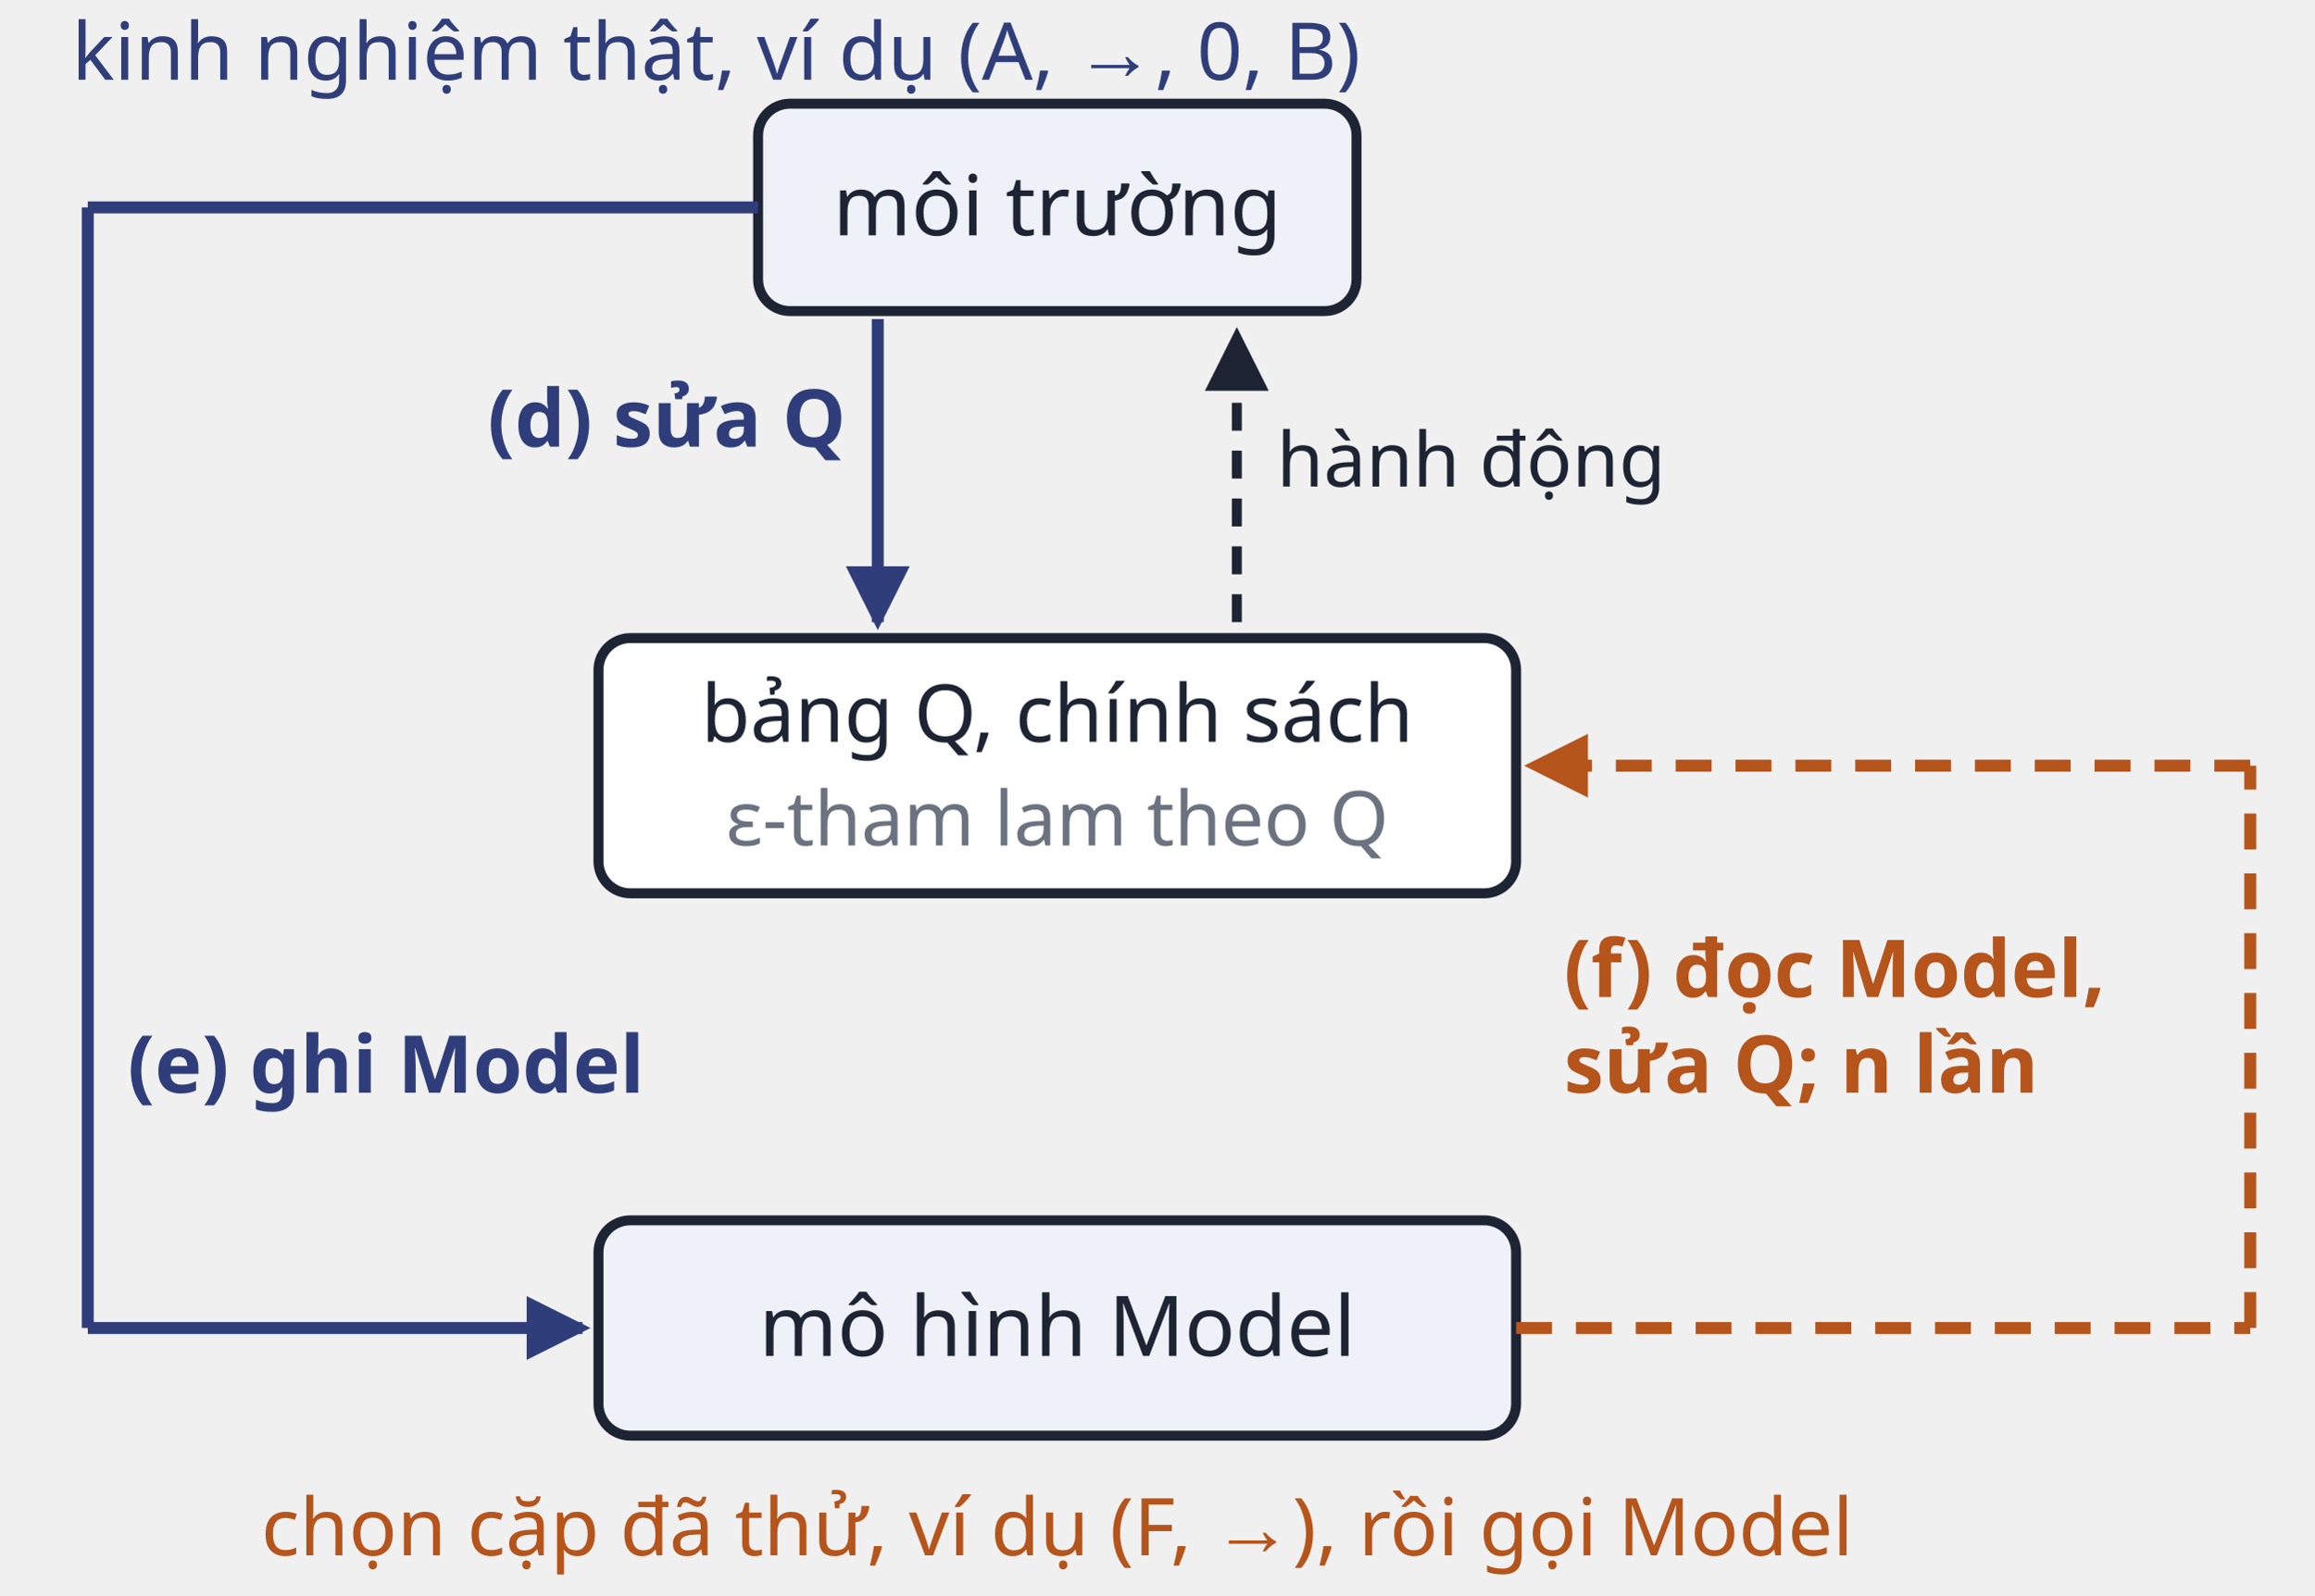
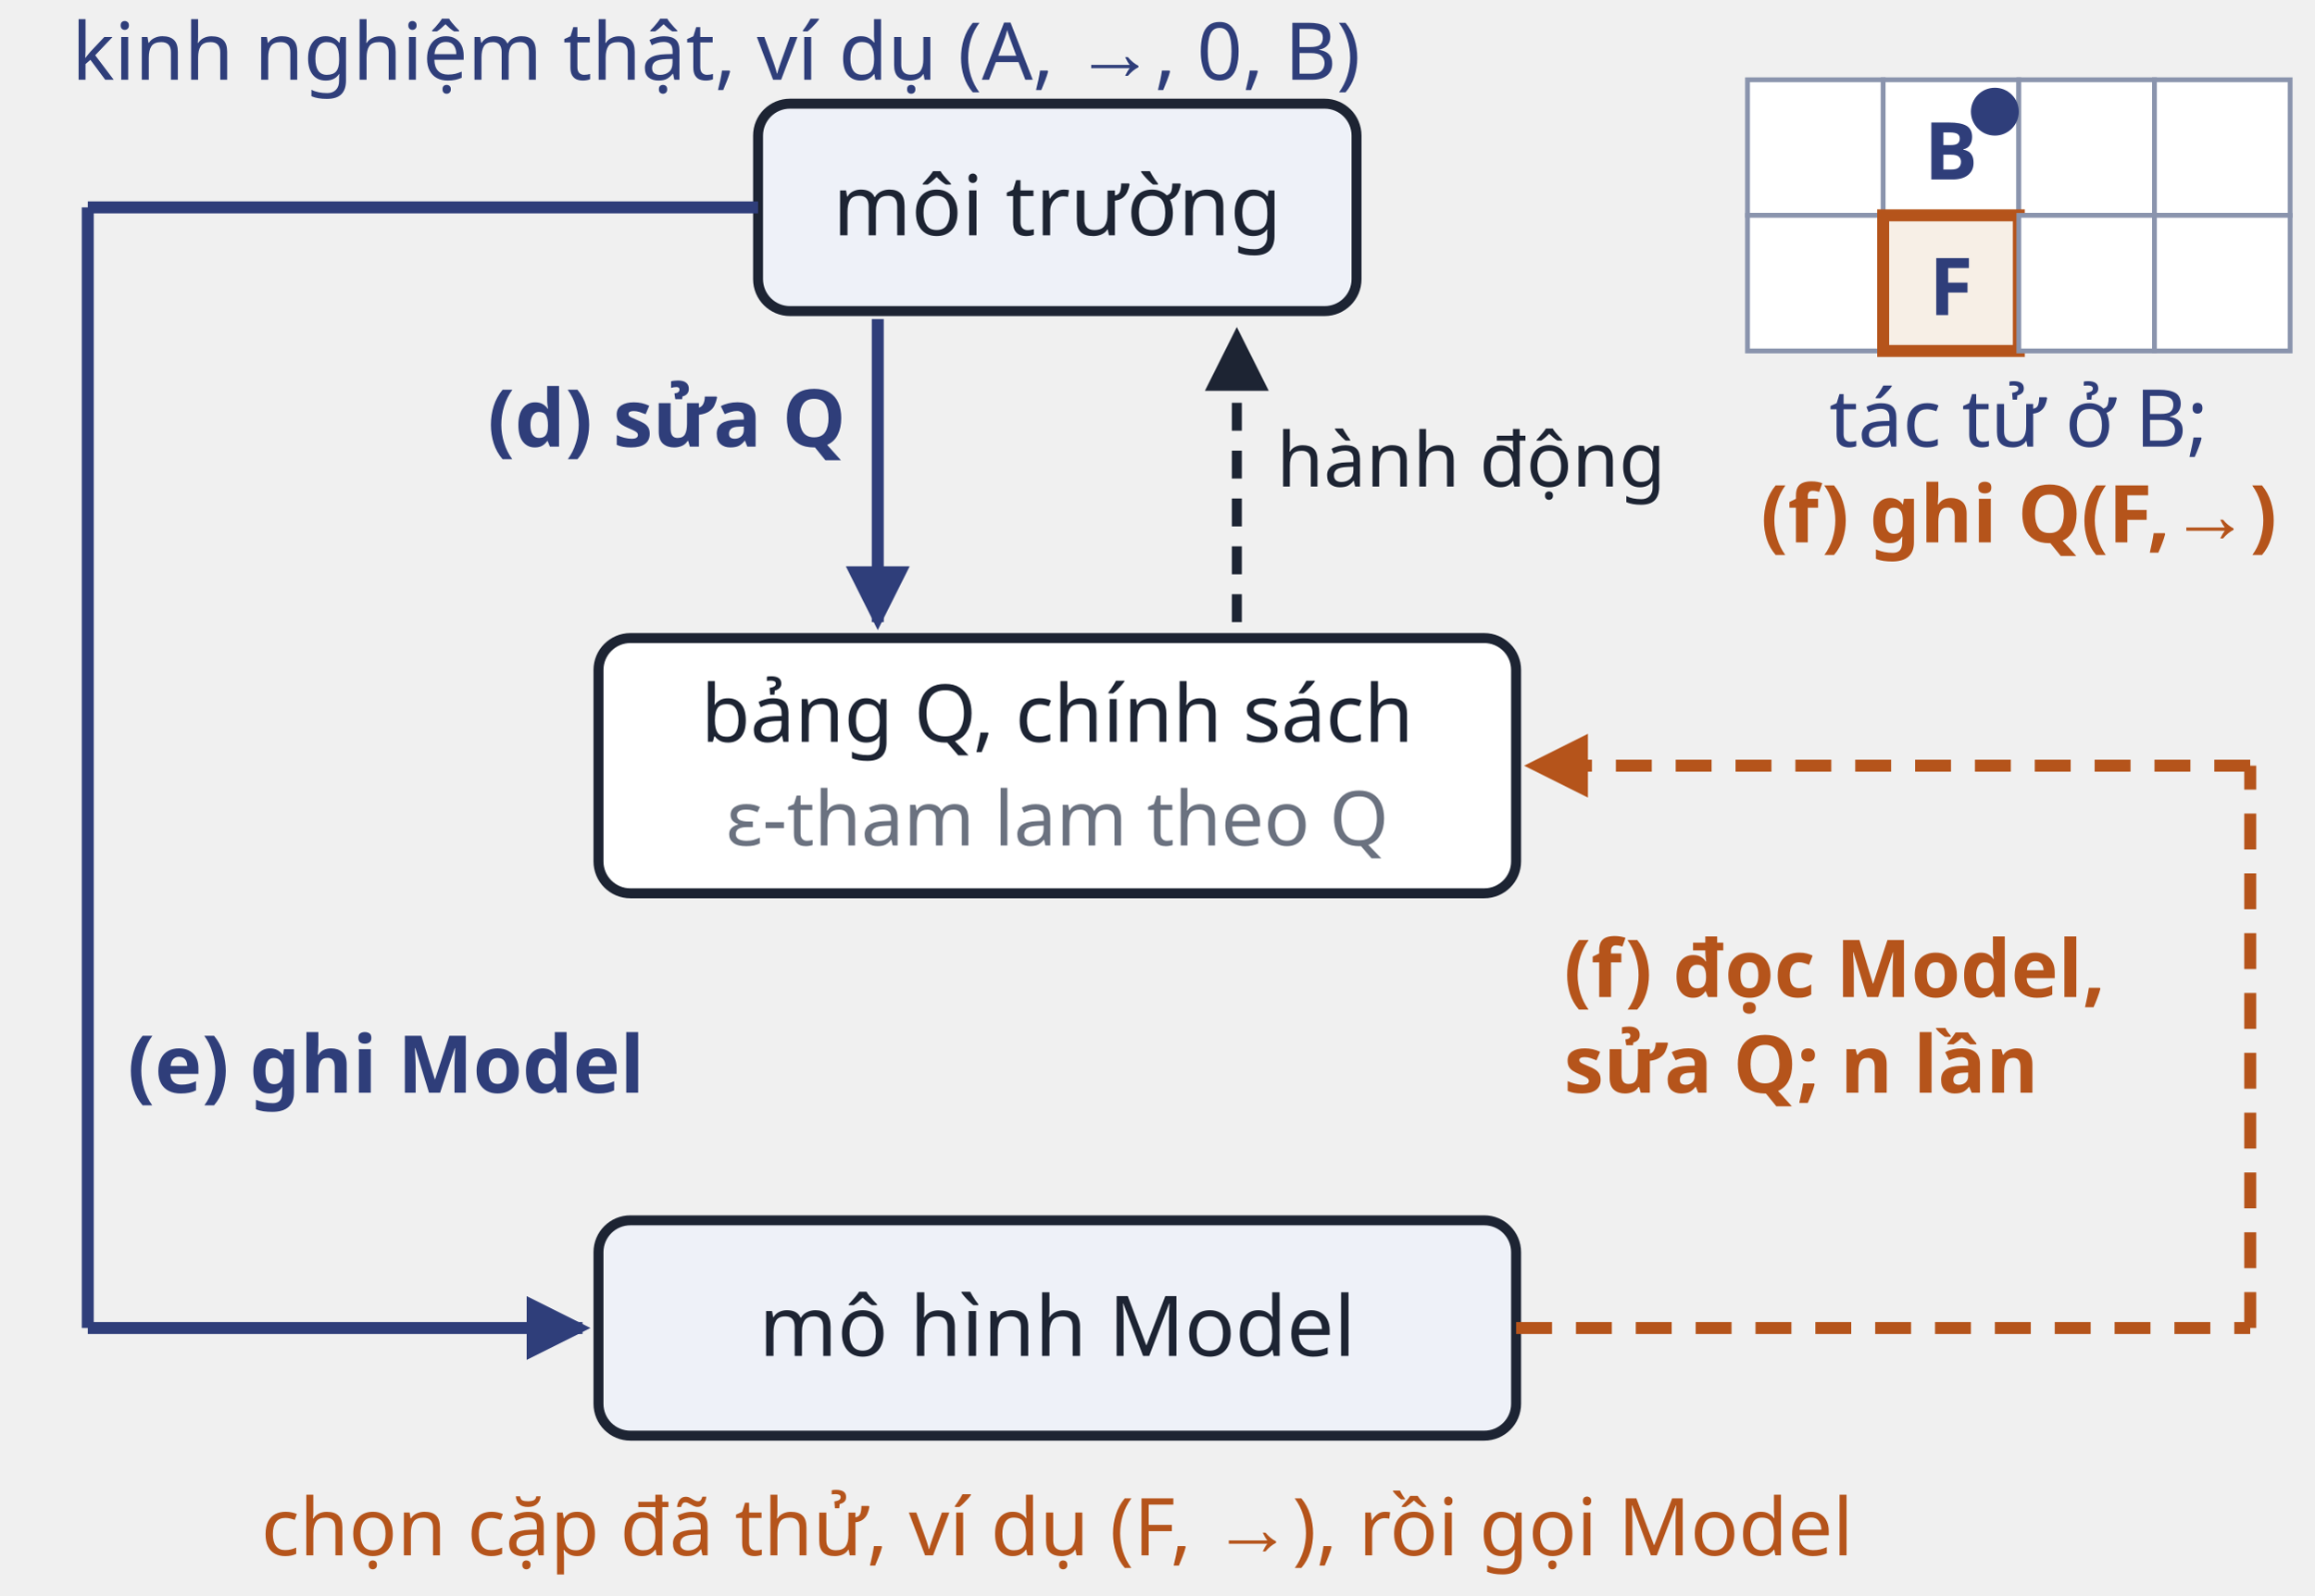
<svg xmlns="http://www.w3.org/2000/svg" viewBox="0 0 580 400" width="580" height="400" role="img" aria-labelledby="t d" font-family="'Source Sans 3','Source Sans Pro','Noto Sans',Arial,sans-serif" fill="#1d2433">
  <defs>
    <marker id="ar" markerUnits="userSpaceOnUse" markerWidth="16" markerHeight="16" refX="14" refY="8" orient="auto">
      <path d="M0,0 L16,8 L0,16 Z" fill="#2F3E7A" />
    </marker>
    <marker id="ao" markerUnits="userSpaceOnUse" markerWidth="16" markerHeight="16" refX="14" refY="8" orient="auto">
      <path d="M0,0 L16,8 L0,16 Z" fill="#B5541B" />
    </marker>
    <marker id="ars" markerUnits="userSpaceOnUse" markerWidth="16" markerHeight="16" refX="14" refY="8" orient="auto-start-reverse">
      <path d="M0,0 L16,8 L0,16 Z" fill="#2F3E7A" />
    </marker>
    <marker id="aos" markerUnits="userSpaceOnUse" markerWidth="16" markerHeight="16" refX="14" refY="8" orient="auto-start-reverse">
      <path d="M0,0 L16,8 L0,16 Z" fill="#B5541B" />
    </marker>
    <marker id="ag" markerUnits="userSpaceOnUse" markerWidth="16" markerHeight="16" refX="14" refY="8" orient="auto">
      <path d="M0,0 L16,8 L0,16 Z" fill="#2E7D4F" />
    </marker>
    <marker id="ags" markerUnits="userSpaceOnUse" markerWidth="16" markerHeight="16" refX="14" refY="8" orient="auto-start-reverse">
      <path d="M0,0 L16,8 L0,16 Z" fill="#2E7D4F" />
    </marker>
    <marker id="ax" markerUnits="userSpaceOnUse" markerWidth="16" markerHeight="16" refX="14" refY="8" orient="auto">
      <path d="M0,0 L16,8 L0,16 Z" fill="#6B7280" />
    </marker>
    <marker id="axs" markerUnits="userSpaceOnUse" markerWidth="16" markerHeight="16" refX="14" refY="8" orient="auto-start-reverse">
      <path d="M0,0 L16,8 L0,16 Z" fill="#6B7280" />
    </marker>
    <marker id="ak" markerUnits="userSpaceOnUse" markerWidth="16" markerHeight="16" refX="14" refY="8" orient="auto">
      <path d="M0,0 L16,8 L0,16 Z" fill="#1d2433" />
    </marker>
    <marker id="aks" markerUnits="userSpaceOnUse" markerWidth="16" markerHeight="16" refX="14" refY="8" orient="auto-start-reverse">
      <path d="M0,0 L16,8 L0,16 Z" fill="#1d2433" />
    </marker>
    <pattern id="van" patternUnits="userSpaceOnUse" width="10" height="10" patternTransform="rotate(45)">
      <rect width="10" height="10" fill="#FFFFFF" />
      <line x1="0" y1="0" x2="0" y2="10" stroke="#2F3E7A" stroke-width="3.5" />
    </pattern>
    <pattern id="vano" patternUnits="userSpaceOnUse" width="10" height="10" patternTransform="rotate(45)">
      <rect width="10" height="10" fill="#FFFFFF" />
      <line x1="0" y1="0" x2="0" y2="10" stroke="#B5541B" stroke-width="3.5" />
    </pattern>
    <pattern id="vanx" patternUnits="userSpaceOnUse" width="10" height="10" patternTransform="rotate(45)">
      <rect width="10" height="10" fill="#FFFFFF" />
      <line x1="0" y1="0" x2="0" y2="10" stroke="#6B7280" stroke-width="3.5" />
    </pattern>
  </defs>
  <rect x="190" y="26" width="150" height="52" rx="8" fill="#EEF1F8" stroke="#1d2433" stroke-width="2.5" />
  <text x="265" y="59" font-size="21" text-anchor="middle" font-weight="normal" fill="#1d2433">môi trường</text>
  <rect x="150" y="160" width="230" height="64" rx="8" fill="#FFFFFF" stroke="#1d2433" stroke-width="2.5" />
  <text x="265" y="186" font-size="20" text-anchor="middle" font-weight="normal" fill="#1d2433">bảng Q, chính sách</text>
  <text x="265" y="212" font-size="19" text-anchor="middle" font-weight="normal" fill="#6B7280">ε-tham lam theo Q</text>
  <rect x="150" y="306" width="230" height="54" rx="8" fill="#EEF1F8" stroke="#1d2433" stroke-width="2.5" />
  <text x="265" y="340" font-size="21" text-anchor="middle" font-weight="normal" fill="#1d2433">mô hình Model</text>
  <text x="18" y="20" font-size="20" text-anchor="start" font-weight="normal" fill="#2F3E7A">kinh nghiệm thật, ví dụ (A, →, 0, B)</text>
  <line x1="220.0" y1="80.0" x2="220.0" y2="156.0" stroke="#2F3E7A" stroke-width="3" marker-end="url(#ar)" />
  <text x="212" y="112" font-size="20" text-anchor="end" font-weight="bold" fill="#2F3E7A">(d) sửa Q</text>
  <line x1="310.0" y1="156.0" x2="310.0" y2="84.0" stroke="#1d2433" stroke-width="2.5" marker-end="url(#ak)" stroke-dasharray="7 5" />
  <text x="320" y="122" font-size="19" text-anchor="start" font-weight="normal" fill="#1d2433">hành động</text>
  <line x1="190" y1="52" x2="22" y2="52" stroke="#2F3E7A" stroke-width="3" />
  <line x1="22" y1="52" x2="22" y2="333" stroke="#2F3E7A" stroke-width="3" />
  <line x1="22.0" y1="333.0" x2="146.0" y2="333.0" stroke="#2F3E7A" stroke-width="3" marker-end="url(#ar)" />
  <text x="32" y="274" font-size="20" text-anchor="start" font-weight="bold" fill="#2F3E7A">(e) ghi Model</text>
  <line x1="380" y1="333" x2="564" y2="333" stroke="#B5541B" stroke-width="3" stroke-dasharray="9 6" />
  <line x1="564" y1="333" x2="564" y2="192" stroke="#B5541B" stroke-width="3" stroke-dasharray="9 6" />
  <line x1="564.0" y1="192.0" x2="384.0" y2="192.0" stroke="#B5541B" stroke-width="3" marker-end="url(#ao)" stroke-dasharray="9 6" />
  <text x="392" y="250" font-size="20" text-anchor="start" font-weight="bold" fill="#B5541B">(f) đọc Model,</text>
  <text x="392" y="274" font-size="20" text-anchor="start" font-weight="bold" fill="#B5541B">sửa Q; n lần</text>
  <text x="265" y="390" font-size="20" text-anchor="middle" font-weight="normal" fill="#B5541B">chọn cặp đã thử, ví dụ (F, →), rồi gọi Model</text>
+   <rect x="438" y="20" width="34" height="34" rx="0" fill="#FFFFFF" stroke="#8A94AD" stroke-width="1.2" />
+   <rect x="472" y="20" width="34" height="34" rx="0" fill="#FFFFFF" stroke="#8A94AD" stroke-width="1.2" />
+   <text x="489.0" y="45" font-size="20" text-anchor="middle" font-weight="bold" fill="#2F3E7A">B</text>
+   <rect x="506" y="20" width="34" height="34" rx="0" fill="#FFFFFF" stroke="#8A94AD" stroke-width="1.2" />
+   <rect x="540" y="20" width="34" height="34" rx="0" fill="#FFFFFF" stroke="#8A94AD" stroke-width="1.2" />
+   <rect x="438" y="54" width="34" height="34" rx="0" fill="#FFFFFF" stroke="#8A94AD" stroke-width="1.2" />
+   <rect x="472" y="54" width="34" height="34" rx="0" fill="#F7EFE6" stroke="#B5541B" stroke-width="3" />
+   <text x="489.0" y="79" font-size="20" text-anchor="middle" font-weight="bold" fill="#2F3E7A">F</text>
+   <rect x="506" y="54" width="34" height="34" rx="0" fill="#FFFFFF" stroke="#8A94AD" stroke-width="1.2" />
+   <rect x="540" y="54" width="34" height="34" rx="0" fill="#FFFFFF" stroke="#8A94AD" stroke-width="1.2" />
+   <circle cx="500.0" cy="28.0" r="6" fill="#2F3E7A" />
+   <text x="506" y="112" font-size="20" text-anchor="middle" font-weight="normal" fill="#2F3E7A">tác tử ở B;</text>
+   <text x="506" y="136" font-size="20" text-anchor="middle" font-weight="bold" fill="#B5541B">(f) ghi Q(F,→)</text>
</svg>
